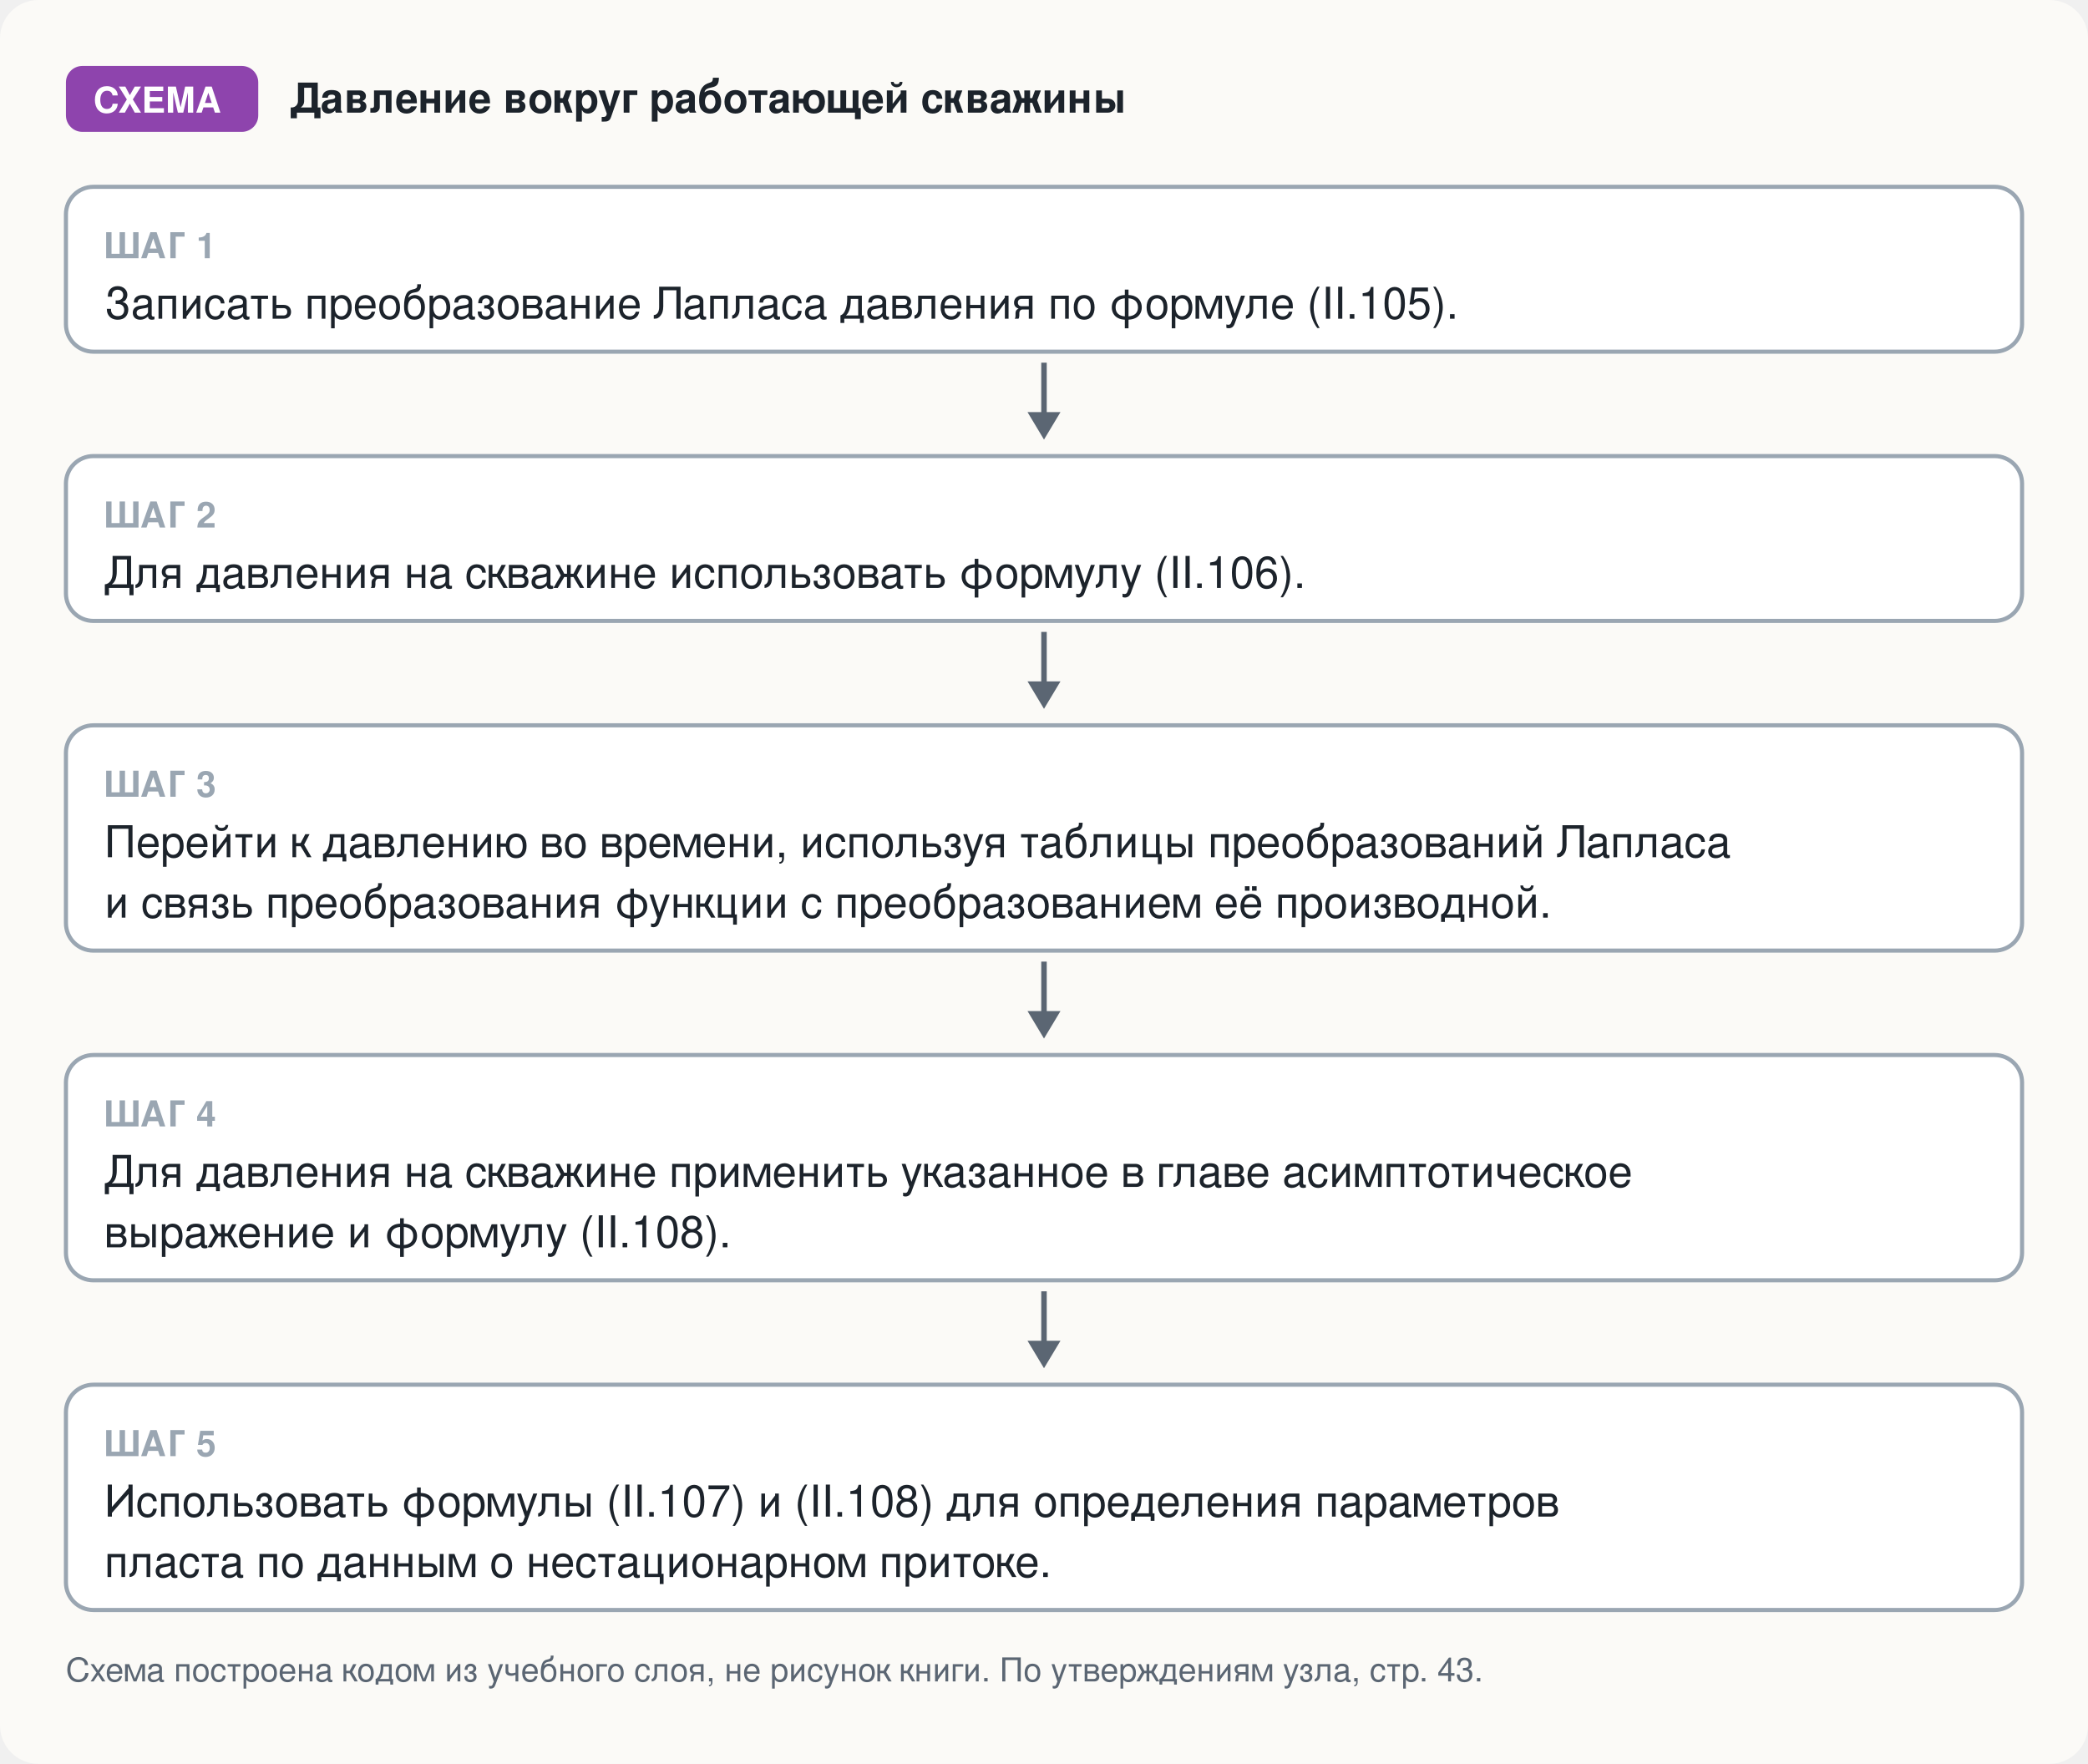
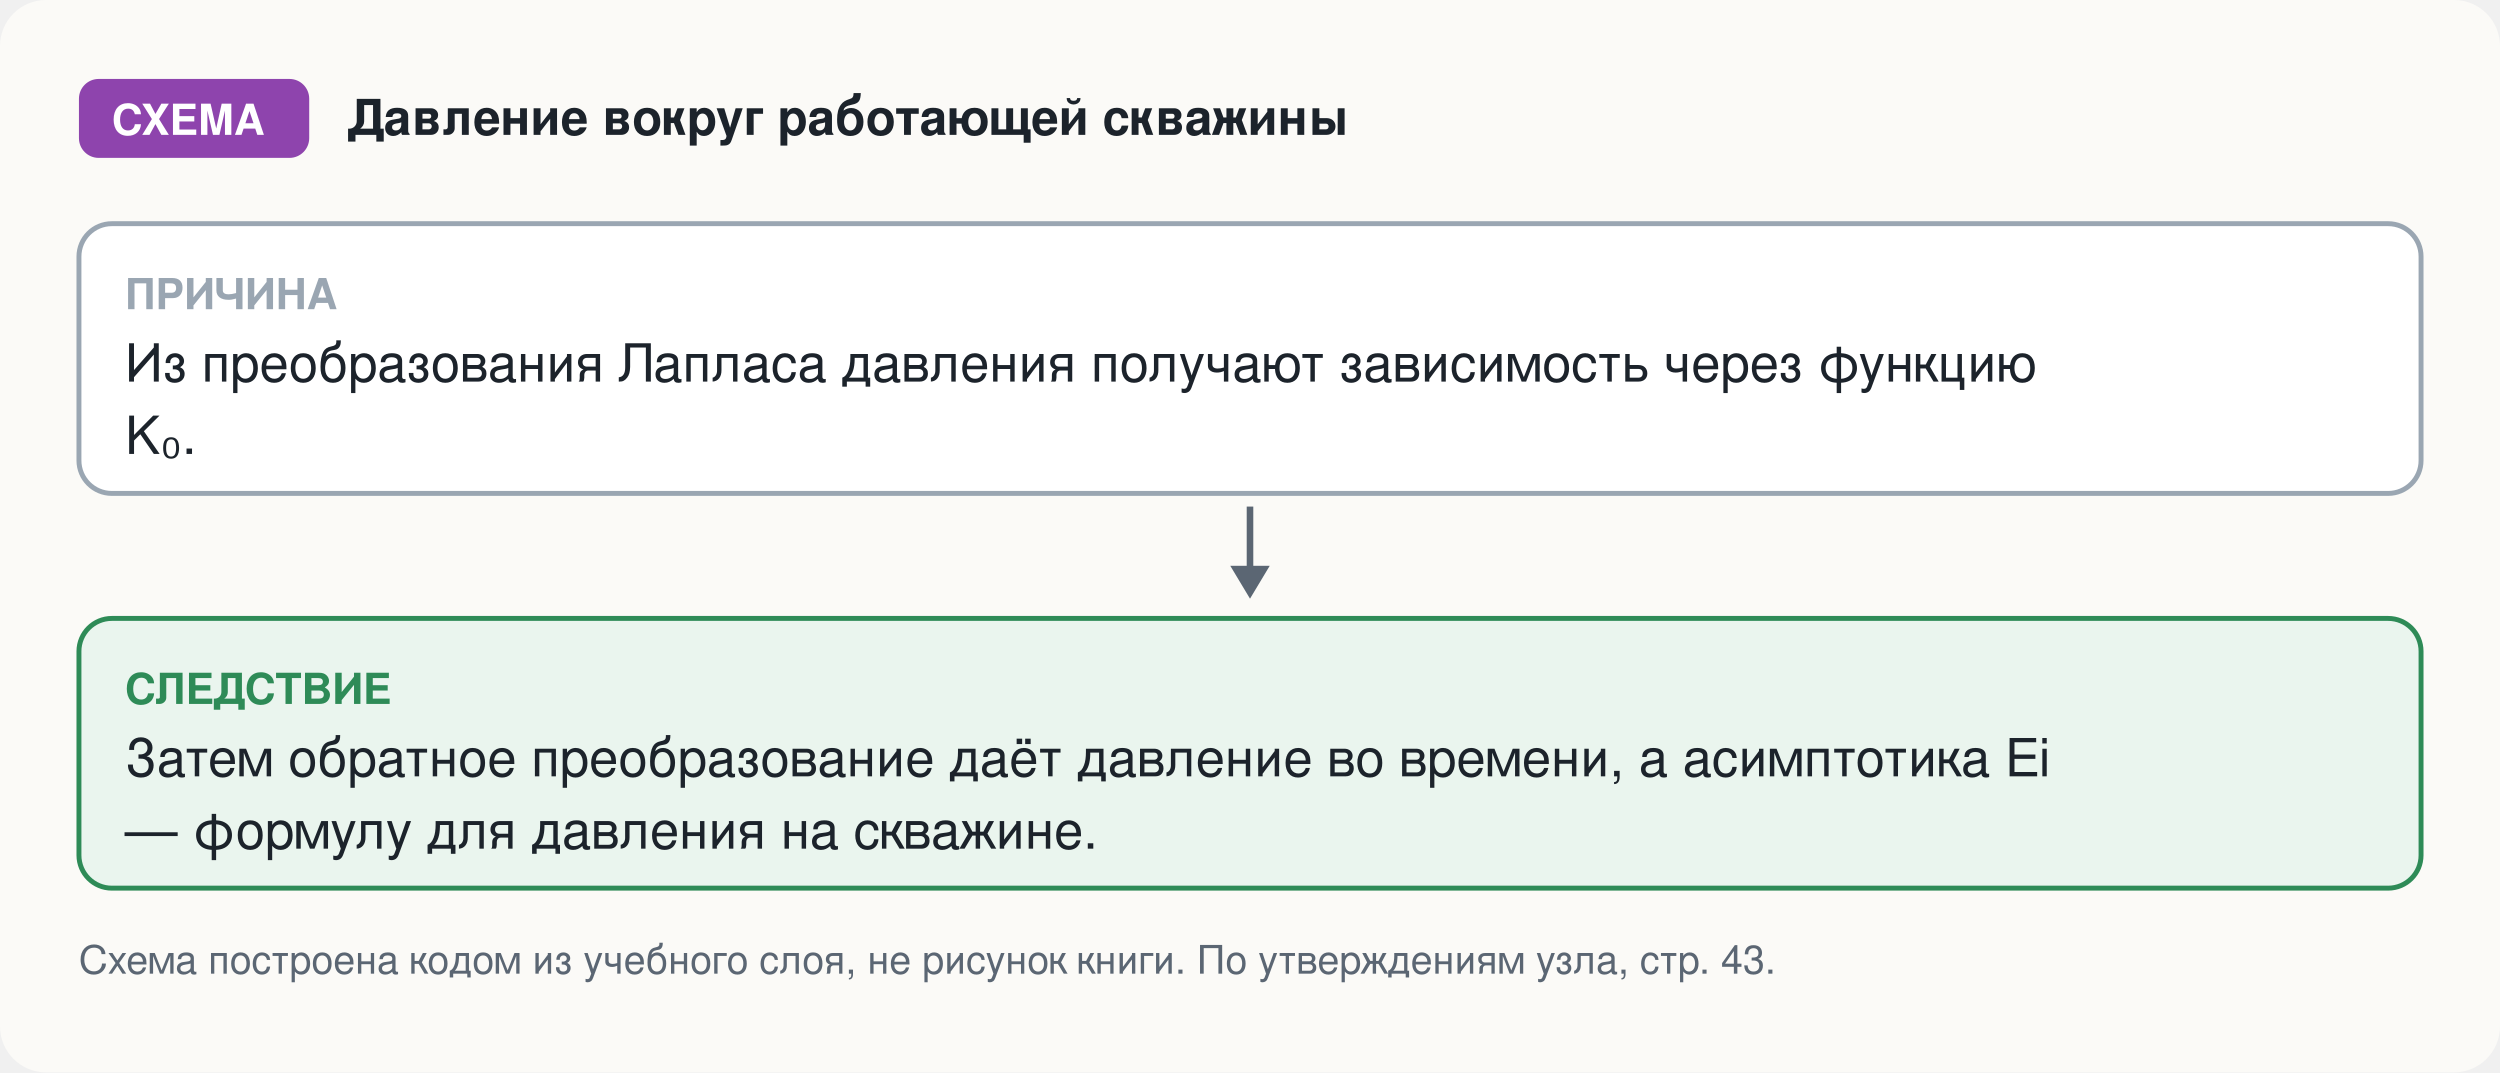
- <svg xmlns="http://www.w3.org/2000/svg" viewBox="0 0 760 642" width="760" height="642" role="img">
-   <rect x="0" y="0" width="760" height="642" rx="14" fill="#FBFAF7" />
+ <svg xmlns="http://www.w3.org/2000/svg" viewBox="0 0 760 326" width="760" height="326" role="img">
+   <rect x="0" y="0" width="760" height="326" rx="14" fill="#FBFAF7" />
  <rect x="24" y="24" width="70" height="24" rx="6" fill="#8E44AD" />
  <text x="34" y="41" font-size="13" font-weight="700" fill="#fff" font-family="Segoe UI, -apple-system, Helvetica, Arial, sans-serif">СХЕМА</text>
  <text x="106" y="41" font-size="15" font-weight="700" fill="#1C232B" font-family="Segoe UI, -apple-system, Helvetica, Arial, sans-serif">Давление вокруг работающей скважины</text>
-   <rect x="24" y="68" width="712" height="60" rx="10" fill="#FFFFFF" stroke="#9AA6B2" stroke-width="1.5" />
-   <text x="38" y="94" font-size="13" font-weight="700" fill="#9AA6B2" text-anchor="start" font-family="Segoe UI, -apple-system, Helvetica, Arial, sans-serif">ШАГ 1</text>
-   <text x="38" y="116" font-size="16" font-weight="400" fill="#1C232B" text-anchor="start" font-family="Segoe UI, -apple-system, Helvetica, Arial, sans-serif">Записать преобразование Лапласа давления по формуле (II.105).</text>
-   <line x1="380.0" y1="132" x2="380.0" y2="154" stroke="#5B6673" stroke-width="2" />
-   <polygon points="374.0,150 386.0,150 380.0,160" fill="#5B6673" />
-   <rect x="24" y="166" width="712" height="60" rx="10" fill="#FFFFFF" stroke="#9AA6B2" stroke-width="1.5" />
-   <text x="38" y="192" font-size="13" font-weight="700" fill="#9AA6B2" text-anchor="start" font-family="Segoe UI, -apple-system, Helvetica, Arial, sans-serif">ШАГ 2</text>
-   <text x="38" y="214" font-size="16" font-weight="400" fill="#1C232B" text-anchor="start" font-family="Segoe UI, -apple-system, Helvetica, Arial, sans-serif">Для давления на скважине использовать формулу (II.106).</text>
-   <line x1="380.0" y1="230" x2="380.0" y2="252" stroke="#5B6673" stroke-width="2" />
-   <polygon points="374.0,248 386.0,248 380.0,258" fill="#5B6673" />
-   <rect x="24" y="264" width="712" height="82" rx="10" fill="#FFFFFF" stroke="#9AA6B2" stroke-width="1.5" />
-   <text x="38" y="290" font-size="13" font-weight="700" fill="#9AA6B2" text-anchor="start" font-family="Segoe UI, -apple-system, Helvetica, Arial, sans-serif">ШАГ 3</text>
-   <text x="38" y="312" font-size="16" font-weight="400" fill="#1C232B" text-anchor="start" font-family="Segoe UI, -apple-system, Helvetica, Arial, sans-serif">Перейти к давлению во времени, используя таблицы преобразований Лапласа</text>
-   <text x="38" y="334" font-size="16" font-weight="400" fill="#1C232B" text-anchor="start" font-family="Segoe UI, -apple-system, Helvetica, Arial, sans-serif">и связь преобразования функции с преобразованием её производной.</text>
-   <line x1="380.0" y1="350" x2="380.0" y2="372" stroke="#5B6673" stroke-width="2" />
-   <polygon points="374.0,368 386.0,368 380.0,378" fill="#5B6673" />
-   <rect x="24" y="384" width="712" height="82" rx="10" fill="#FFFFFF" stroke="#9AA6B2" stroke-width="1.5" />
-   <text x="38" y="410" font-size="13" font-weight="700" fill="#9AA6B2" text-anchor="start" font-family="Segoe UI, -apple-system, Helvetica, Arial, sans-serif">ШАГ 4</text>
-   <text x="38" y="432" font-size="16" font-weight="400" fill="#1C232B" text-anchor="start" font-family="Segoe UI, -apple-system, Helvetica, Arial, sans-serif">Для давления на скважине применить указанное в главе асимптотическое</text>
-   <text x="38" y="454" font-size="16" font-weight="400" fill="#1C232B" text-anchor="start" font-family="Segoe UI, -apple-system, Helvetica, Arial, sans-serif">выражение и формулу (II.108).</text>
-   <line x1="380.0" y1="470" x2="380.0" y2="492" stroke="#5B6673" stroke-width="2" />
-   <polygon points="374.0,488 386.0,488 380.0,498" fill="#5B6673" />
-   <rect x="24" y="504" width="712" height="82" rx="10" fill="#FFFFFF" stroke="#9AA6B2" stroke-width="1.5" />
-   <text x="38" y="530" font-size="13" font-weight="700" fill="#9AA6B2" text-anchor="start" font-family="Segoe UI, -apple-system, Helvetica, Arial, sans-serif">ШАГ 5</text>
-   <text x="38" y="552" font-size="16" font-weight="400" fill="#1C232B" text-anchor="start" font-family="Segoe UI, -apple-system, Helvetica, Arial, sans-serif">Использовать формулы (II.107) и (II.108) для определения параметров</text>
-   <text x="38" y="574" font-size="16" font-weight="400" fill="#1C232B" text-anchor="start" font-family="Segoe UI, -apple-system, Helvetica, Arial, sans-serif">пласта по данным о нестационарном притоке.</text>
-   <text x="24" y="612" font-size="12" font-weight="400" fill="#5B6673" text-anchor="start" font-family="Segoe UI, -apple-system, Helvetica, Arial, sans-serif">Схема построена кодом из учебного слоя, не рисунок книги. По утверждениям узла, стр. 43.</text>
+   <rect x="24" y="68" width="712" height="82" rx="10" fill="#FFFFFF" stroke="#9AA6B2" stroke-width="1.5" />
+   <text x="38" y="94" font-size="13" font-weight="700" fill="#9AA6B2" text-anchor="start" font-family="Segoe UI, -apple-system, Helvetica, Arial, sans-serif">ПРИЧИНА</text>
+   <text x="38" y="116" font-size="16" font-weight="400" fill="#1C232B" text-anchor="start" font-family="Segoe UI, -apple-system, Helvetica, Arial, sans-serif">Из преобразования Лапласа давления получают зависимость через функцию</text>
+   <text x="38" y="138" font-size="16" font-weight="400" fill="#1C232B" text-anchor="start" font-family="Segoe UI, -apple-system, Helvetica, Arial, sans-serif">K₀.</text>
+   <line x1="380.0" y1="154" x2="380.0" y2="176" stroke="#5B6673" stroke-width="2" />
+   <polygon points="374.0,172 386.0,172 380.0,182" fill="#5B6673" />
+   <rect x="24" y="188" width="712" height="82" rx="10" fill="#EAF5EE" stroke="#2E8B57" stroke-width="1.5" />
+   <text x="38" y="214" font-size="13" font-weight="700" fill="#2E8B57" text-anchor="start" font-family="Segoe UI, -apple-system, Helvetica, Arial, sans-serif">СЛЕДСТВИЕ</text>
+   <text x="38" y="236" font-size="16" font-weight="400" fill="#1C232B" text-anchor="start" font-family="Segoe UI, -apple-system, Helvetica, Arial, sans-serif">Затем обратное преобразование даёт давление во времени, а асимптотика Ei</text>
+   <text x="38" y="258" font-size="16" font-weight="400" fill="#1C232B" text-anchor="start" font-family="Segoe UI, -apple-system, Helvetica, Arial, sans-serif">— формулу для давления на скважине.</text>
+   <text x="24" y="296" font-size="12" font-weight="400" fill="#5B6673" text-anchor="start" font-family="Segoe UI, -apple-system, Helvetica, Arial, sans-serif">Схема построена кодом из учебного слоя, не рисунок книги. По утверждениям узла, стр. 43.</text>
</svg>
